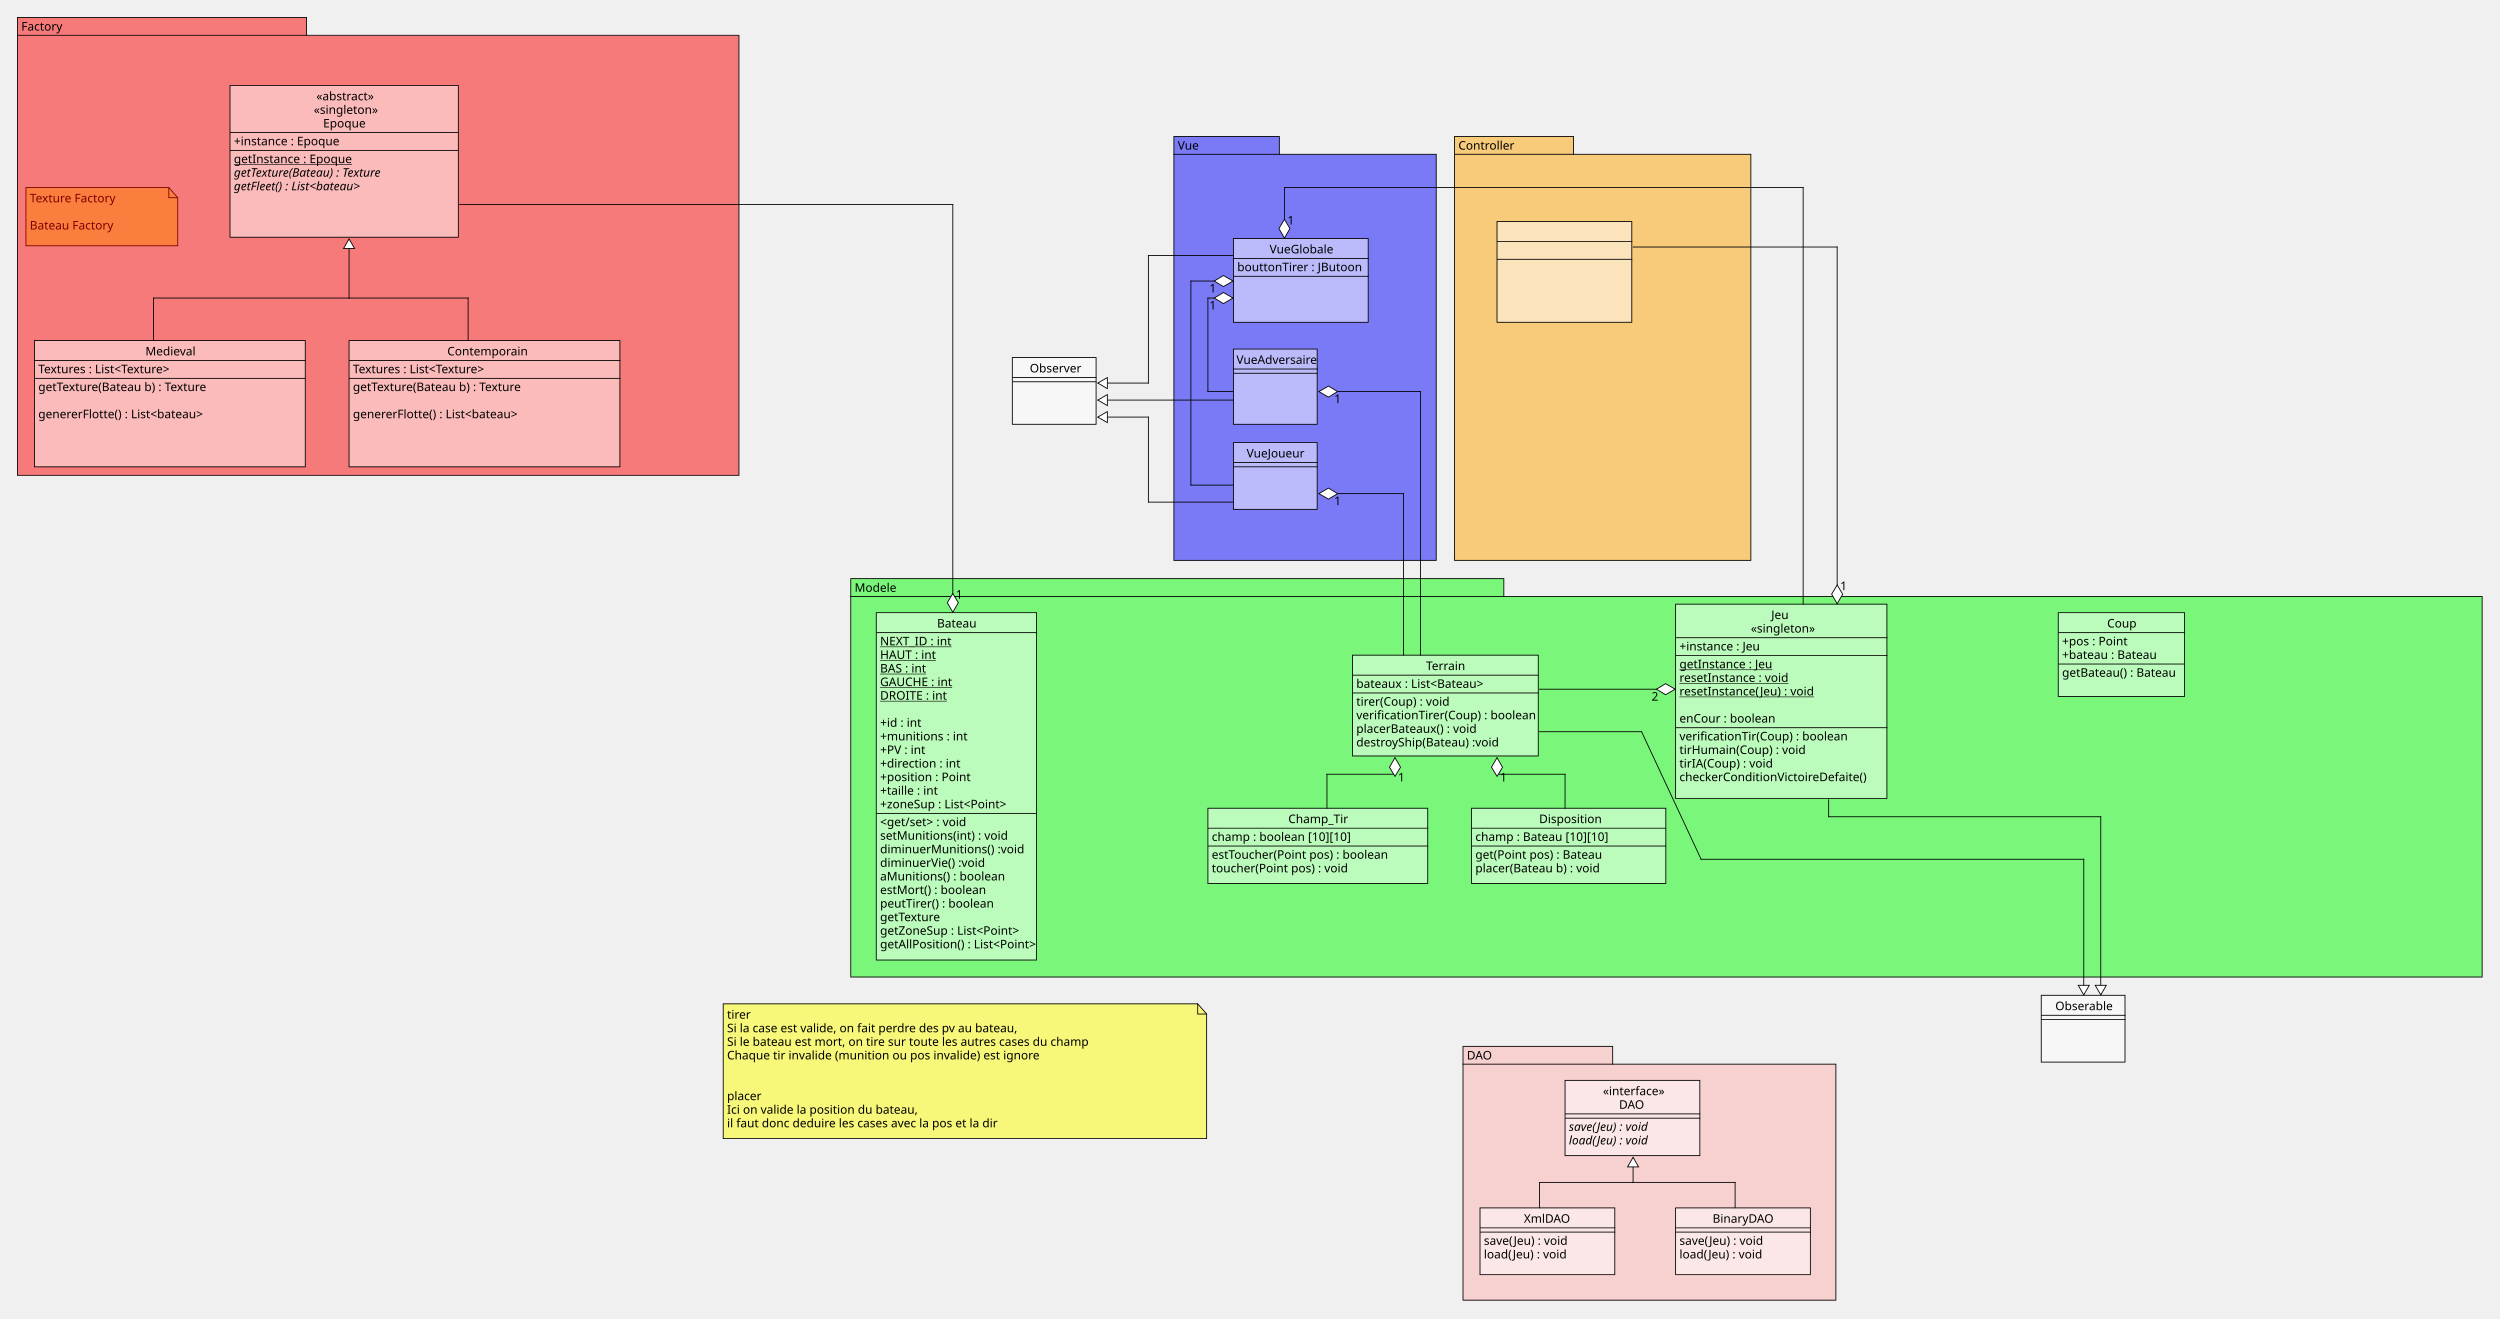
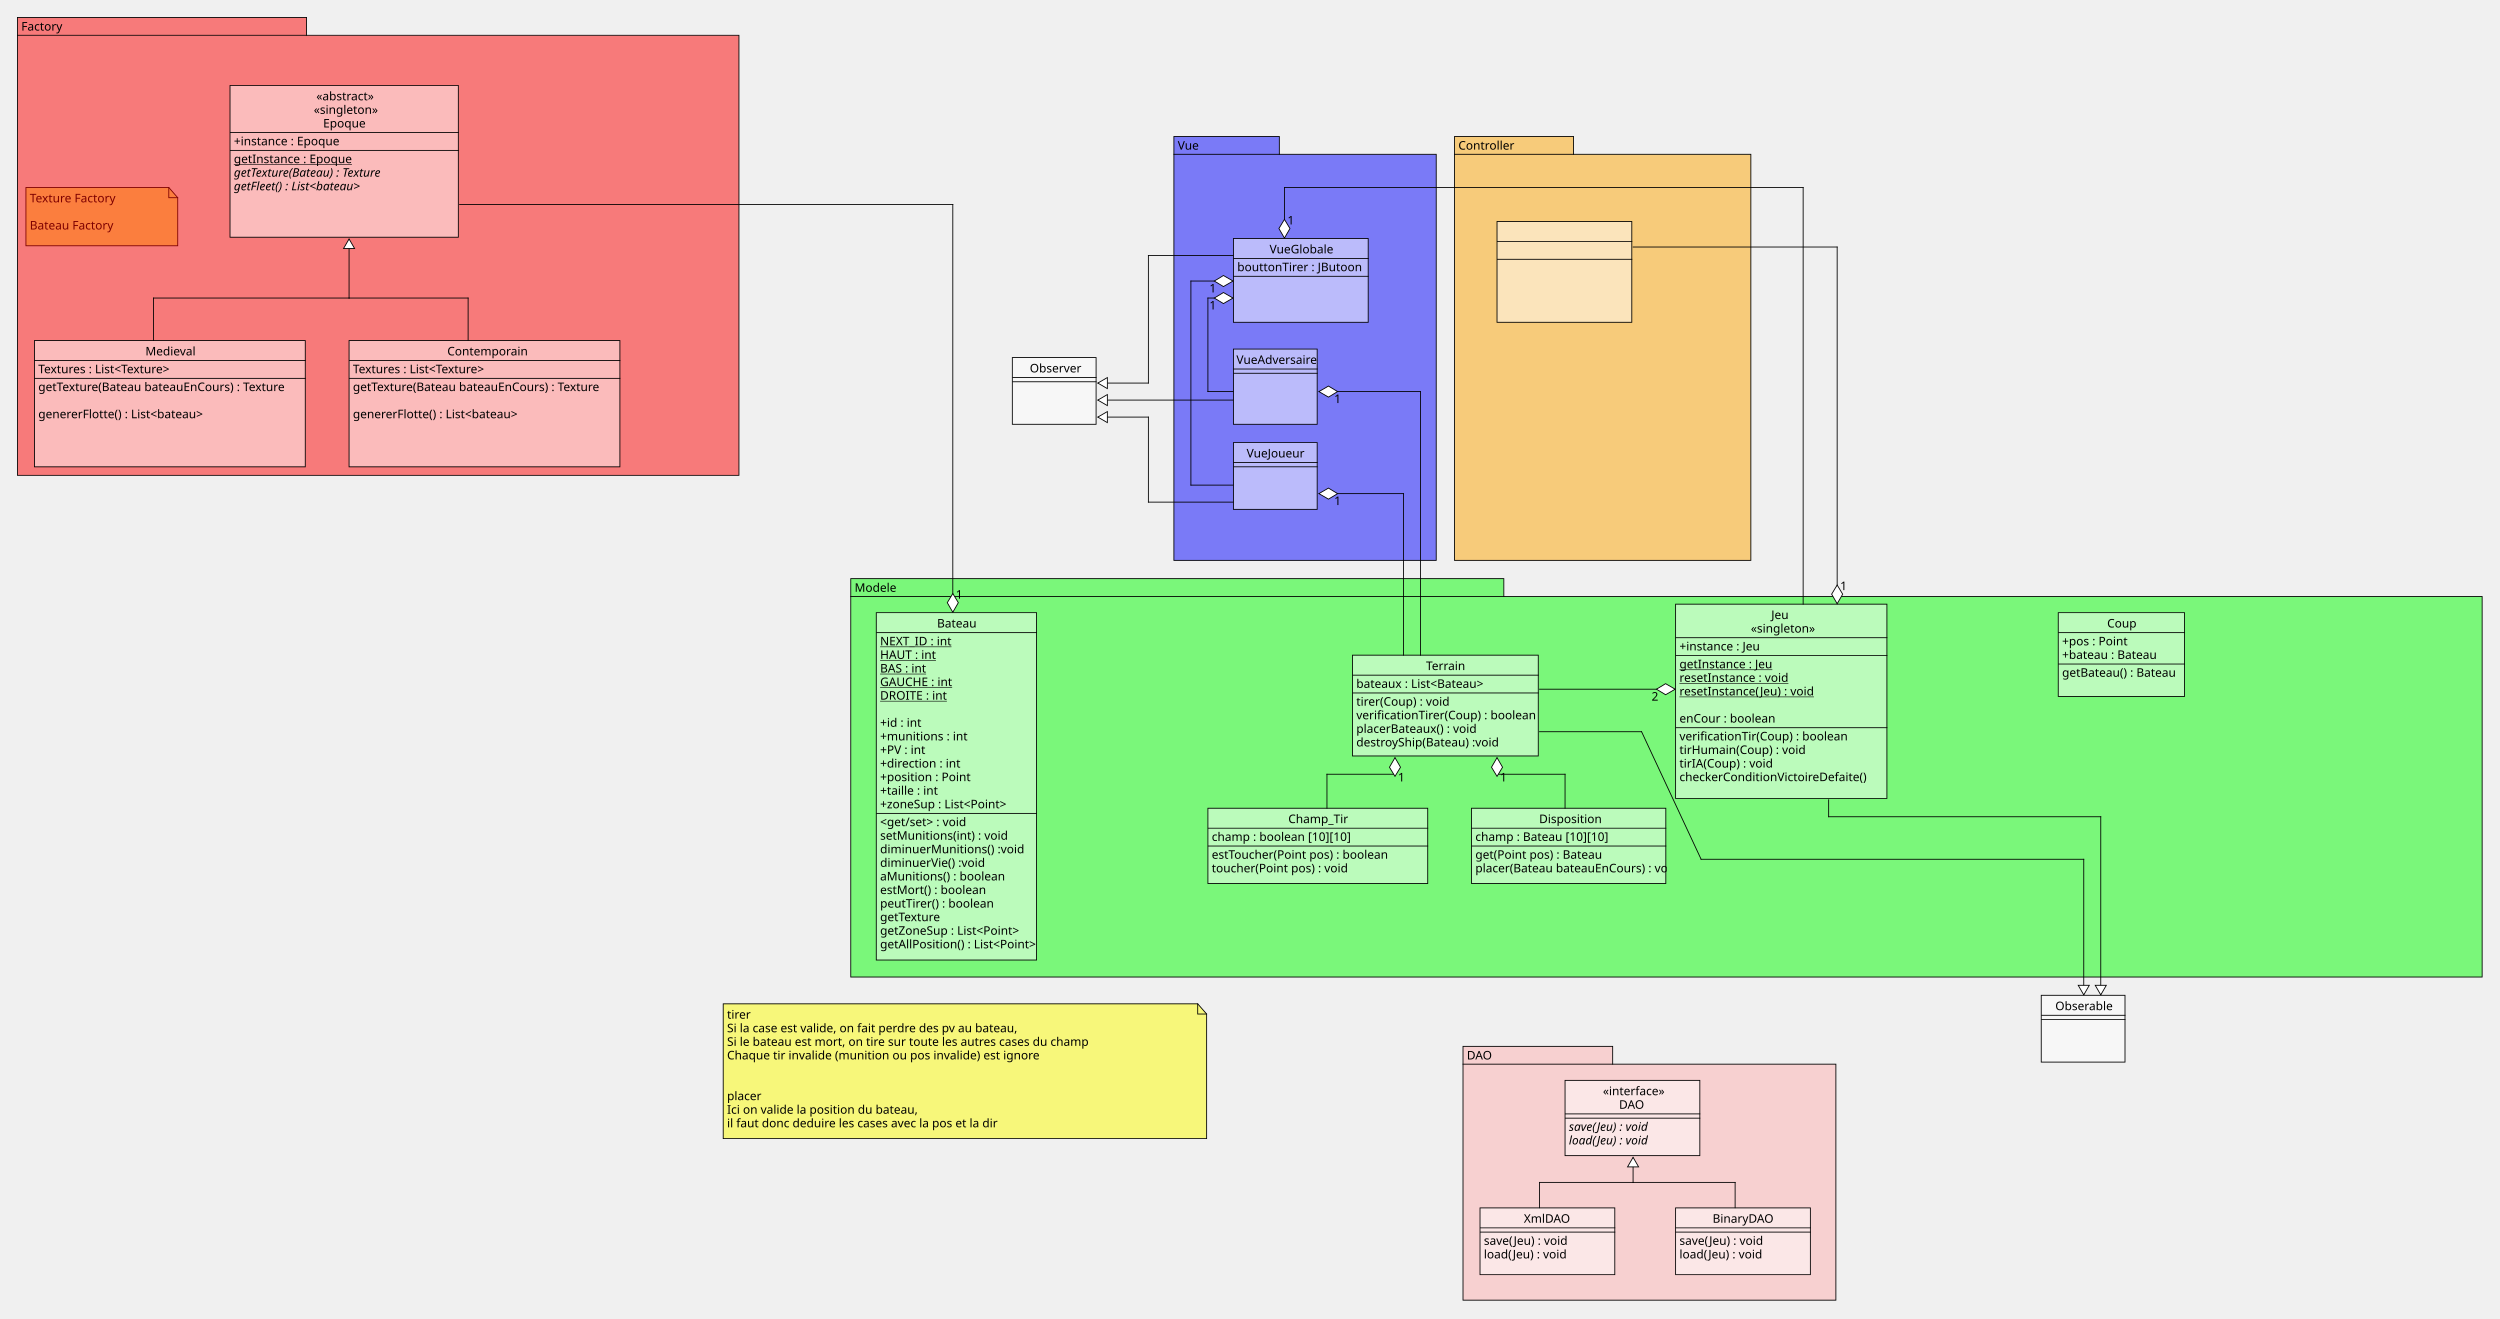
<svg xmlns="http://www.w3.org/2000/svg" fill-opacity="1" color-rendering="auto" color-interpolation="auto" text-rendering="auto" stroke="black" stroke-linecap="square" width="2940" stroke-miterlimit="10" shape-rendering="auto" stroke-opacity="1" fill="black" stroke-dasharray="none" font-weight="normal" stroke-width="1" viewBox="-20 10 2940 1550" height="1550" font-family="'Dialog'" font-style="normal" stroke-linejoin="miter" font-size="12px" stroke-dashoffset="0" image-rendering="auto">
  <defs id="genericDefs" />
  <g>
    <defs id="defs1">
      <clipPath clipPathUnits="userSpaceOnUse" id="clipPath1">
        <path d="M0 0 L2147483647 0 L2147483647 2147483647 L0 2147483647 L0 0 Z" />
      </clipPath>
      <clipPath clipPathUnits="userSpaceOnUse" id="clipPath2">
        <path d="M0 0 L0 500 L350 500 L350 0 Z" />
      </clipPath>
      <clipPath clipPathUnits="userSpaceOnUse" id="clipPath3">
        <path d="M0 0 L0 300 L440 300 L440 0 Z" />
      </clipPath>
      <clipPath clipPathUnits="userSpaceOnUse" id="clipPath4">
        <path d="M0 0 L0 500 L310 500 L310 0 Z" />
      </clipPath>
      <clipPath clipPathUnits="userSpaceOnUse" id="clipPath5">
        <path d="M0 0 L0 70 L180 70 L180 0 Z" />
      </clipPath>
      <clipPath clipPathUnits="userSpaceOnUse" id="clipPath6">
        <path d="M0 0 L0 540 L850 540 L850 0 Z" />
      </clipPath>
      <clipPath clipPathUnits="userSpaceOnUse" id="clipPath7">
        <path d="M0 0 L0 470 L1920 470 L1920 0 Z" />
      </clipPath>
      <clipPath clipPathUnits="userSpaceOnUse" id="clipPath8">
        <path d="M0 0 L0 160 L570 160 L570 0 Z" />
      </clipPath>
      <clipPath clipPathUnits="userSpaceOnUse" id="clipPath9">
        <path d="M0 0 L0 100 L150 100 L150 0 Z" />
      </clipPath>
      <clipPath clipPathUnits="userSpaceOnUse" id="clipPath10">
        <path d="M0 0 L0 230 L250 230 L250 0 Z" />
      </clipPath>
      <clipPath clipPathUnits="userSpaceOnUse" id="clipPath11">
        <path d="M0 0 L0 120 L220 120 L220 0 Z" />
      </clipPath>
      <clipPath clipPathUnits="userSpaceOnUse" id="clipPath12">
        <path d="M0 0 L0 90 L230 90 L230 0 Z" />
      </clipPath>
      <clipPath clipPathUnits="userSpaceOnUse" id="clipPath13">
        <path d="M0 0 L0 90 L260 90 L260 0 Z" />
      </clipPath>
      <clipPath clipPathUnits="userSpaceOnUse" id="clipPath14">
        <path d="M0 0 L0 150 L320 150 L320 0 Z" />
      </clipPath>
      <clipPath clipPathUnits="userSpaceOnUse" id="clipPath15">
        <path d="M0 0 L0 410 L190 410 L190 0 Z" />
      </clipPath>
      <clipPath clipPathUnits="userSpaceOnUse" id="clipPath16">
        <path d="M0 0 L0 180 L270 180 L270 0 Z" />
      </clipPath>
      <clipPath clipPathUnits="userSpaceOnUse" id="clipPath17">
        <path d="M0 0 L0 520 L640 520 L640 0 Z" />
      </clipPath>
      <clipPath clipPathUnits="userSpaceOnUse" id="clipPath18">
        <path d="M0 0 L0 120 L160 120 L160 0 Z" />
      </clipPath>
      <clipPath clipPathUnits="userSpaceOnUse" id="clipPath19">
        <path d="M0 0 L0 510 L620 510 L620 0 Z" />
      </clipPath>
      <clipPath clipPathUnits="userSpaceOnUse" id="clipPath20">
        <path d="M0 0 L0 260 L350 260 L350 0 Z" />
      </clipPath>
      <clipPath clipPathUnits="userSpaceOnUse" id="clipPath21">
        <path d="M0 0 L0 340 L670 340 L670 0 Z" />
      </clipPath>
      <clipPath clipPathUnits="userSpaceOnUse" id="clipPath22">
        <path d="M0 0 L0 130 L190 130 L190 0 Z" />
      </clipPath>
      <clipPath clipPathUnits="userSpaceOnUse" id="clipPath23">
        <path d="M0 0 L0 30 L190 30 L190 0 Z" />
      </clipPath>
      <clipPath clipPathUnits="userSpaceOnUse" id="clipPath24">
        <path d="M0 0 L0 180 L190 180 L190 0 Z" />
      </clipPath>
      <clipPath clipPathUnits="userSpaceOnUse" id="clipPath25">
        <path d="M0 0 L0 80 L100 80 L100 0 Z" />
      </clipPath>
      <clipPath clipPathUnits="userSpaceOnUse" id="clipPath26">
        <path d="M0 0 L0 140 L60 140 L60 0 Z" />
      </clipPath>
      <clipPath clipPathUnits="userSpaceOnUse" id="clipPath27">
        <path d="M0 0 L0 270 L80 270 L80 0 Z" />
      </clipPath>
      <clipPath clipPathUnits="userSpaceOnUse" id="clipPath28">
        <path d="M0 0 L0 100 L160 100 L160 0 Z" />
      </clipPath>
      <clipPath clipPathUnits="userSpaceOnUse" id="clipPath29">
        <path d="M0 0 L0 340 L150 340 L150 0 Z" />
      </clipPath>
      <clipPath clipPathUnits="userSpaceOnUse" id="clipPath30">
        <path d="M0 0 L0 220 L130 220 L130 0 Z" />
      </clipPath>
      <clipPath clipPathUnits="userSpaceOnUse" id="clipPath31">
        <path d="M0 0 L0 90 L100 90 L100 0 Z" />
      </clipPath>
      <clipPath clipPathUnits="userSpaceOnUse" id="clipPath32">
        <path d="M0 0 L0 90 L150 90 L150 0 Z" />
      </clipPath>
      <clipPath clipPathUnits="userSpaceOnUse" id="clipPath33">
        <path d="M0 0 L0 60 L140 60 L140 0 Z" />
      </clipPath>
      <clipPath clipPathUnits="userSpaceOnUse" id="clipPath34">
        <path d="M0 0 L0 80 L160 80 L160 0 Z" />
      </clipPath>
      <clipPath clipPathUnits="userSpaceOnUse" id="clipPath35">
        <path d="M0 0 L0 90 L160 90 L160 0 Z" />
      </clipPath>
      <clipPath clipPathUnits="userSpaceOnUse" id="clipPath36">
        <path d="M0 0 L0 450 L280 450 L280 0 Z" />
      </clipPath>
      <clipPath clipPathUnits="userSpaceOnUse" id="clipPath37">
        <path d="M0 0 L0 90 L170 90 L170 0 Z" />
      </clipPath>
      <clipPath clipPathUnits="userSpaceOnUse" id="clipPath38">
        <path d="M0 0 L0 40 L190 40 L190 0 Z" />
      </clipPath>
      <clipPath clipPathUnits="userSpaceOnUse" id="clipPath39">
        <path d="M0 0 L0 90 L120 90 L120 0 Z" />
      </clipPath>
      <clipPath clipPathUnits="userSpaceOnUse" id="clipPath40">
        <path d="M0 0 L0 90 L110 90 L110 0 Z" />
      </clipPath>
      <clipPath clipPathUnits="userSpaceOnUse" id="clipPath41">
        <path d="M0 0 L0 150 L260 150 L260 0 Z" />
      </clipPath>
    </defs>
    <g fill="rgb(255,165,0)" fill-opacity="0.49" transform="translate(1690,170)" stroke-opacity="0.49" stroke="rgb(255,165,0)">
      <path d="M0.5 0.5 L140.5 0.5 L140.5 21.469 L349 21.469 L349 499 L0.5 499 Z" stroke="none" clip-path="url(#clipPath2)" />
    </g>
    <g transform="translate(1690,170)">
      <path fill="none" d="M0.5 0.5 L140.5 0.5 L140.5 21.469 L349 21.469 L349 499 L0.5 499 Z" clip-path="url(#clipPath2)" />
      <path fill="none" d="M0.5 21.469 L140.5 21.469" clip-path="url(#clipPath2)" />
      <text x="5" font-size="14px" y="15.969" clip-path="url(#clipPath2)" font-family="sans-serif" stroke="none" xml:space="preserve">Controller</text>
    </g>
    <g fill="rgb(255,175,175)" fill-opacity="0.49" transform="translate(1700,1240)" stroke-opacity="0.49" stroke="rgb(255,175,175)">
      <path d="M0.5 0.5 L176.5 0.5 L176.5 21.469 L439 21.469 L439 299 L0.5 299 Z" stroke="none" clip-path="url(#clipPath3)" />
    </g>
    <g transform="translate(1700,1240)">
      <path fill="none" d="M0.5 0.5 L176.5 0.5 L176.5 21.469 L439 21.469 L439 299 L0.5 299 Z" clip-path="url(#clipPath3)" />
      <path fill="none" d="M0.5 21.469 L176.5 21.469" clip-path="url(#clipPath3)" />
      <text x="5" font-size="14px" y="15.969" clip-path="url(#clipPath3)" font-family="sans-serif" stroke="none" xml:space="preserve">DAO</text>
    </g>
    <g fill="rgb(0,0,255)" fill-opacity="0.49" transform="translate(1360,170)" stroke-opacity="0.49" stroke="rgb(0,0,255)">
      <path d="M0.5 0.5 L124.5 0.5 L124.5 21.469 L309 21.469 L309 499 L0.5 499 Z" stroke="none" clip-path="url(#clipPath4)" />
    </g>
    <g transform="translate(1360,170)">
      <path fill="none" d="M0.5 0.5 L124.5 0.5 L124.5 21.469 L309 21.469 L309 499 L0.5 499 Z" clip-path="url(#clipPath4)" />
      <path fill="none" d="M0.5 21.469 L124.5 21.469" clip-path="url(#clipPath4)" />
      <text x="5" font-size="14px" y="15.969" clip-path="url(#clipPath4)" font-family="sans-serif" stroke="none" xml:space="preserve">Vue</text>
    </g>
    <g fill="rgb(255,255,0)" fill-opacity="0.49" transform="translate(10,230)" stroke-opacity="0.49" stroke="rgb(255,255,0)">
      <path d="M0.5 0.5 L168.5 0.5 L179 12.5 L179 69 L0.5 69 Z" stroke="none" clip-path="url(#clipPath5)" />
    </g>
    <g transform="translate(10,230)">
      <path fill="none" d="M0.5 0.5 L168.5 0.5 L179 12.5 L179 69 L0.5 69 Z" clip-path="url(#clipPath5)" />
      <path fill="none" d="M168.5 0.5 L168.5 12.5 L179 12.5" clip-path="url(#clipPath5)" />
      <text x="5" font-size="14px" y="17.969" clip-path="url(#clipPath5)" font-family="sans-serif" stroke="none" xml:space="preserve">Texture Factory</text>
      <text x="5" font-size="14px" y="49.906" clip-path="url(#clipPath5)" font-family="sans-serif" stroke="none" xml:space="preserve">Bateau Factory</text>
    </g>
    <g fill="rgb(255,0,0)" fill-opacity="0.49" transform="translate(0,30)" stroke-opacity="0.49" stroke="rgb(255,0,0)">
      <path d="M0.5 0.5 L340.5 0.5 L340.5 21.469 L849 21.469 L849 539 L0.5 539 Z" stroke="none" clip-path="url(#clipPath6)" />
    </g>
    <g transform="translate(0,30)">
      <path fill="none" d="M0.5 0.5 L340.5 0.5 L340.5 21.469 L849 21.469 L849 539 L0.5 539 Z" clip-path="url(#clipPath6)" />
      <path fill="none" d="M0.5 21.469 L340.5 21.469" clip-path="url(#clipPath6)" />
      <text x="5" font-size="14px" y="15.969" clip-path="url(#clipPath6)" font-family="sans-serif" stroke="none" xml:space="preserve">Factory</text>
    </g>
    <g fill="rgb(0,255,0)" fill-opacity="0.49" transform="translate(980,690)" stroke-opacity="0.49" stroke="rgb(0,255,0)">
      <path d="M0.5 0.5 L768.5 0.5 L768.5 21.469 L1919 21.469 L1919 469 L0.5 469 Z" stroke="none" clip-path="url(#clipPath7)" />
    </g>
    <g transform="translate(980,690)">
      <path fill="none" d="M0.5 0.5 L768.5 0.5 L768.5 21.469 L1919 21.469 L1919 469 L0.5 469 Z" clip-path="url(#clipPath7)" />
      <path fill="none" d="M0.5 21.469 L768.5 21.469" clip-path="url(#clipPath7)" />
      <text x="5" font-size="14px" y="15.969" clip-path="url(#clipPath7)" font-family="sans-serif" stroke="none" xml:space="preserve">Modele</text>
    </g>
    <g fill="rgb(255,255,0)" fill-opacity="0.49" transform="translate(830,1190)" stroke-opacity="0.49" stroke="rgb(255,255,0)">
      <path d="M0.5 0.5 L558.5 0.5 L569 12.5 L569 159 L0.5 159 Z" stroke="none" clip-path="url(#clipPath8)" />
    </g>
    <g transform="translate(830,1190)">
      <path fill="none" d="M0.5 0.5 L558.5 0.5 L569 12.5 L569 159 L0.5 159 Z" clip-path="url(#clipPath8)" />
      <path fill="none" d="M558.5 0.5 L558.5 12.5 L569 12.5" clip-path="url(#clipPath8)" />
      <text x="5" font-size="14px" y="17.969" clip-path="url(#clipPath8)" font-family="sans-serif" stroke="none" xml:space="preserve">tirer</text>
      <text x="5" font-size="14px" y="33.938" clip-path="url(#clipPath8)" font-family="sans-serif" stroke="none" xml:space="preserve">Si la case est valide, on fait perdre des pv au bateau,</text>
      <text x="5" font-size="14px" y="49.906" clip-path="url(#clipPath8)" font-family="sans-serif" stroke="none" xml:space="preserve">Si le bateau est mort, on tire sur toute les autres cases du champ</text>
      <text x="5" font-size="14px" y="65.875" clip-path="url(#clipPath8)" font-family="sans-serif" stroke="none" xml:space="preserve">Chaque tir invalide (munition ou pos invalide) est ignore</text>
      <text x="5" font-size="14px" y="113.781" clip-path="url(#clipPath8)" font-family="sans-serif" stroke="none" xml:space="preserve">placer</text>
      <text x="5" font-size="14px" y="129.75" clip-path="url(#clipPath8)" font-family="sans-serif" stroke="none" xml:space="preserve">Ici on valide la position du bateau,</text>
      <text x="5" font-size="14px" y="145.719" clip-path="url(#clipPath8)" font-family="sans-serif" stroke="none" xml:space="preserve">il faut donc deduire les cases avec la pos et la dir</text>
    </g>
    <g fill="rgb(255,255,255)" fill-opacity="0.49" transform="translate(2400,730)" stroke-opacity="0.49" stroke="rgb(255,255,255)">
      <rect x="0.5" width="148.5" height="98.5" y="0.5" clip-path="url(#clipPath9)" stroke="none" />
    </g>
    <g transform="translate(2400,730)">
      <rect fill="none" x="0.5" width="148.5" height="98.5" y="0.5" clip-path="url(#clipPath9)" />
      <text x="58" font-size="14px" y="17.969" clip-path="url(#clipPath9)" font-family="sans-serif" stroke="none" xml:space="preserve">Coup</text>
      <path fill="none" d="M1 23.969 L149 23.969" clip-path="url(#clipPath9)" />
      <text x="5" font-size="14px" y="38.938" clip-path="url(#clipPath9)" font-family="sans-serif" stroke="none" xml:space="preserve">+pos : Point</text>
      <text x="5" font-size="14px" y="54.906" clip-path="url(#clipPath9)" font-family="sans-serif" stroke="none" xml:space="preserve">+bateau : Bateau</text>
      <path fill="none" d="M1 60.906 L149 60.906" clip-path="url(#clipPath9)" />
      <text x="5" font-size="14px" y="75.875" clip-path="url(#clipPath9)" font-family="sans-serif" stroke="none" xml:space="preserve">getBateau() : Bateau</text>
    </g>
    <g fill="rgb(255,255,255)" fill-opacity="0.49" transform="translate(1950,720)" stroke-opacity="0.49" stroke="rgb(255,255,255)">
      <rect x="0.5" width="248.5" height="228.5" y="0.5" clip-path="url(#clipPath10)" stroke="none" />
    </g>
    <g transform="translate(1950,720)">
      <rect fill="none" x="0.5" width="248.5" height="228.5" y="0.5" clip-path="url(#clipPath10)" />
      <text x="113" font-size="14px" y="17.969" clip-path="url(#clipPath10)" font-family="sans-serif" stroke="none" xml:space="preserve">Jeu</text>
      <text x="89" font-size="14px" y="33.938" clip-path="url(#clipPath10)" font-family="sans-serif" stroke="none" xml:space="preserve">«singleton»</text>
      <path fill="none" d="M1 39.938 L249 39.938" clip-path="url(#clipPath10)" />
      <text x="5" font-size="14px" y="54.906" clip-path="url(#clipPath10)" font-family="sans-serif" stroke="none" xml:space="preserve">+instance : Jeu</text>
      <path fill="none" d="M1 60.906 L249 60.906" clip-path="url(#clipPath10)" />
      <text x="5" font-size="14px" y="75.875" text-decoration="underline" clip-path="url(#clipPath10)" font-family="sans-serif" stroke="none" xml:space="preserve">getInstance : Jeu</text>
      <text x="5" font-size="14px" y="91.844" text-decoration="underline" clip-path="url(#clipPath10)" font-family="sans-serif" stroke="none" xml:space="preserve">resetInstance : void</text>
      <text x="5" font-size="14px" y="107.812" text-decoration="underline" clip-path="url(#clipPath10)" font-family="sans-serif" stroke="none" xml:space="preserve">resetInstance(Jeu) : void</text>
      <text x="5" font-size="14px" y="139.75" clip-path="url(#clipPath10)" font-family="sans-serif" stroke="none" xml:space="preserve">enCour : boolean</text>
      <path fill="none" d="M1 145.75 L249 145.75" clip-path="url(#clipPath10)" />
      <text x="5" font-size="14px" y="160.719" clip-path="url(#clipPath10)" font-family="sans-serif" stroke="none" xml:space="preserve">verificationTir(Coup) : boolean</text>
      <text x="5" font-size="14px" y="176.688" clip-path="url(#clipPath10)" font-family="sans-serif" stroke="none" xml:space="preserve">tirHumain(Coup) : void</text>
      <text x="5" font-size="14px" y="192.656" clip-path="url(#clipPath10)" font-family="sans-serif" stroke="none" xml:space="preserve">tirIA(Coup) : void</text>
      <text x="5" font-size="14px" y="208.625" clip-path="url(#clipPath10)" font-family="sans-serif" stroke="none" xml:space="preserve">checkerConditionVictoireDefaite()</text>
    </g>
    <g fill="rgb(255,255,255)" fill-opacity="0.49" transform="translate(1570,780)" stroke-opacity="0.49" stroke="rgb(255,255,255)">
      <rect x="0.5" width="218.5" height="118.5" y="0.5" clip-path="url(#clipPath11)" stroke="none" />
    </g>
    <g transform="translate(1570,780)">
      <rect fill="none" x="0.5" width="218.5" height="118.5" y="0.5" clip-path="url(#clipPath11)" />
      <text x="87" font-size="14px" y="17.969" clip-path="url(#clipPath11)" font-family="sans-serif" stroke="none" xml:space="preserve">Terrain</text>
      <path fill="none" d="M1 23.969 L219 23.969" clip-path="url(#clipPath11)" />
      <text x="5" font-size="14px" y="38.938" clip-path="url(#clipPath11)" font-family="sans-serif" stroke="none" xml:space="preserve">bateaux : List&lt;Bateau&gt;</text>
      <path fill="none" d="M1 44.938 L219 44.938" clip-path="url(#clipPath11)" />
      <text x="5" font-size="14px" y="59.906" clip-path="url(#clipPath11)" font-family="sans-serif" stroke="none" xml:space="preserve">tirer(Coup) : void</text>
      <text x="5" font-size="14px" y="75.875" clip-path="url(#clipPath11)" font-family="sans-serif" stroke="none" xml:space="preserve">verificationTirer(Coup) : boolean</text>
      <text x="5" font-size="14px" y="91.844" clip-path="url(#clipPath11)" font-family="sans-serif" stroke="none" xml:space="preserve">placerBateaux() : void</text>
      <text x="5" font-size="14px" y="107.812" clip-path="url(#clipPath11)" font-family="sans-serif" stroke="none" xml:space="preserve">destroyShip(Bateau) :void</text>
    </g>
    <g fill="rgb(255,255,255)" fill-opacity="0.49" transform="translate(1710,960)" stroke-opacity="0.49" stroke="rgb(255,255,255)">
      <rect x="0.5" width="228.5" height="88.5" y="0.5" clip-path="url(#clipPath12)" stroke="none" />
    </g>
    <g transform="translate(1710,960)">
      <rect fill="none" x="0.5" width="228.5" height="88.5" y="0.5" clip-path="url(#clipPath12)" />
      <text x="80" font-size="14px" y="17.969" clip-path="url(#clipPath12)" font-family="sans-serif" stroke="none" xml:space="preserve">Disposition</text>
      <path fill="none" d="M1 23.969 L229 23.969" clip-path="url(#clipPath12)" />
      <text x="5" font-size="14px" y="38.938" clip-path="url(#clipPath12)" font-family="sans-serif" stroke="none" xml:space="preserve">champ : Bateau [10][10]</text>
      <path fill="none" d="M1 44.938 L229 44.938" clip-path="url(#clipPath12)" />
      <text x="5" font-size="14px" y="59.906" clip-path="url(#clipPath12)" font-family="sans-serif" stroke="none" xml:space="preserve">get(Point pos) : Bateau</text>
-       <text x="5" font-size="14px" y="75.875" clip-path="url(#clipPath12)" font-family="sans-serif" stroke="none" xml:space="preserve">placer(Bateau b) : void</text>
+       <text x="5" font-size="14px" y="75.875" clip-path="url(#clipPath12)" font-family="sans-serif" stroke="none" xml:space="preserve">placer(Bateau bateauEnCours) : void</text>
    </g>
    <g fill="rgb(255,255,255)" fill-opacity="0.49" transform="translate(1400,960)" stroke-opacity="0.49" stroke="rgb(255,255,255)">
      <rect x="0.5" width="258.5" height="88.5" y="0.5" clip-path="url(#clipPath13)" stroke="none" />
    </g>
    <g transform="translate(1400,960)">
      <rect fill="none" x="0.5" width="258.5" height="88.5" y="0.5" clip-path="url(#clipPath13)" />
      <text x="95" font-size="14px" y="17.969" clip-path="url(#clipPath13)" font-family="sans-serif" stroke="none" xml:space="preserve">Champ_Tir</text>
      <path fill="none" d="M1 23.969 L259 23.969" clip-path="url(#clipPath13)" />
      <text x="5" font-size="14px" y="38.938" clip-path="url(#clipPath13)" font-family="sans-serif" stroke="none" xml:space="preserve">champ : boolean [10][10]</text>
      <path fill="none" d="M1 44.938 L259 44.938" clip-path="url(#clipPath13)" />
      <text x="5" font-size="14px" y="59.906" clip-path="url(#clipPath13)" font-family="sans-serif" stroke="none" xml:space="preserve">estToucher(Point pos) : boolean</text>
      <text x="5" font-size="14px" y="75.875" clip-path="url(#clipPath13)" font-family="sans-serif" stroke="none" xml:space="preserve">toucher(Point pos) : void</text>
    </g>
    <g fill="rgb(255,255,255)" fill-opacity="0.49" transform="translate(20,410)" stroke-opacity="0.49" stroke="rgb(255,255,255)">
      <rect x="0.5" width="318.5" height="148.5" y="0.5" clip-path="url(#clipPath14)" stroke="none" />
    </g>
    <g transform="translate(20,410)">
      <rect fill="none" x="0.5" width="318.5" height="148.5" y="0.5" clip-path="url(#clipPath14)" />
      <text x="131" font-size="14px" y="17.969" clip-path="url(#clipPath14)" font-family="sans-serif" stroke="none" xml:space="preserve">Medieval</text>
      <path fill="none" d="M1 23.969 L319 23.969" clip-path="url(#clipPath14)" />
      <text x="5" font-size="14px" y="38.938" clip-path="url(#clipPath14)" font-family="sans-serif" stroke="none" xml:space="preserve">Textures : List&lt;Texture&gt;</text>
      <path fill="none" d="M1 44.938 L319 44.938" clip-path="url(#clipPath14)" />
-       <text x="5" font-size="14px" y="59.906" clip-path="url(#clipPath14)" font-family="sans-serif" stroke="none" xml:space="preserve">getTexture(Bateau b) : Texture </text>
+       <text x="5" font-size="14px" y="59.906" clip-path="url(#clipPath14)" font-family="sans-serif" stroke="none" xml:space="preserve">getTexture(Bateau bateauEnCours) : Texture </text>
      <text x="5" font-size="14px" y="91.844" clip-path="url(#clipPath14)" font-family="sans-serif" stroke="none" xml:space="preserve">genererFlotte() : List&lt;bateau&gt;</text>
    </g>
    <g fill="rgb(255,255,255)" fill-opacity="0.49" transform="translate(1010,730)" stroke-opacity="0.49" stroke="rgb(255,255,255)">
      <rect x="0.5" width="188.5" height="408.5" y="0.5" clip-path="url(#clipPath15)" stroke="none" />
    </g>
    <g transform="translate(1010,730)">
      <rect fill="none" x="0.5" width="188.5" height="408.5" y="0.5" clip-path="url(#clipPath15)" />
      <text x="72" font-size="14px" y="17.969" clip-path="url(#clipPath15)" font-family="sans-serif" stroke="none" xml:space="preserve">Bateau</text>
      <path fill="none" d="M1 23.969 L189 23.969" clip-path="url(#clipPath15)" />
      <text x="5" font-size="14px" y="38.938" text-decoration="underline" clip-path="url(#clipPath15)" font-family="sans-serif" stroke="none" xml:space="preserve">NEXT_ID : int</text>
      <text x="5" font-size="14px" y="54.906" text-decoration="underline" clip-path="url(#clipPath15)" font-family="sans-serif" stroke="none" xml:space="preserve">HAUT : int</text>
      <text x="5" font-size="14px" y="70.875" text-decoration="underline" clip-path="url(#clipPath15)" font-family="sans-serif" stroke="none" xml:space="preserve">BAS : int</text>
      <text x="5" font-size="14px" y="86.844" text-decoration="underline" clip-path="url(#clipPath15)" font-family="sans-serif" stroke="none" xml:space="preserve">GAUCHE : int</text>
      <text x="5" font-size="14px" y="102.812" text-decoration="underline" clip-path="url(#clipPath15)" font-family="sans-serif" stroke="none" xml:space="preserve">DROITE : int</text>
      <text x="5" font-size="14px" y="134.75" clip-path="url(#clipPath15)" font-family="sans-serif" stroke="none" xml:space="preserve">+id : int</text>
      <text x="5" font-size="14px" y="150.719" clip-path="url(#clipPath15)" font-family="sans-serif" stroke="none" xml:space="preserve">+munitions : int</text>
      <text x="5" font-size="14px" y="166.688" clip-path="url(#clipPath15)" font-family="sans-serif" stroke="none" xml:space="preserve">+PV : int</text>
      <text x="5" font-size="14px" y="182.656" clip-path="url(#clipPath15)" font-family="sans-serif" stroke="none" xml:space="preserve">+direction : int</text>
      <text x="5" font-size="14px" y="198.625" clip-path="url(#clipPath15)" font-family="sans-serif" stroke="none" xml:space="preserve">+position : Point</text>
      <text x="5" font-size="14px" y="214.594" clip-path="url(#clipPath15)" font-family="sans-serif" stroke="none" xml:space="preserve">+taille : int</text>
      <text x="5" font-size="14px" y="230.562" clip-path="url(#clipPath15)" font-family="sans-serif" stroke="none" xml:space="preserve">+zoneSup : List&lt;Point&gt;</text>
      <path fill="none" d="M1 236.562 L189 236.562" clip-path="url(#clipPath15)" />
      <text x="5" font-size="14px" y="251.531" clip-path="url(#clipPath15)" font-family="sans-serif" stroke="none" xml:space="preserve">&lt;get/set&gt; : void</text>
      <text x="5" font-size="14px" y="267.5" clip-path="url(#clipPath15)" font-family="sans-serif" stroke="none" xml:space="preserve">setMunitions(int) : void</text>
      <text x="5" font-size="14px" y="283.469" clip-path="url(#clipPath15)" font-family="sans-serif" stroke="none" xml:space="preserve">diminuerMunitions() :void</text>
      <text x="5" font-size="14px" y="299.438" clip-path="url(#clipPath15)" font-family="sans-serif" stroke="none" xml:space="preserve">diminuerVie() :void</text>
      <text x="5" font-size="14px" y="315.406" clip-path="url(#clipPath15)" font-family="sans-serif" stroke="none" xml:space="preserve">aMunitions() : boolean</text>
      <text x="5" font-size="14px" y="331.375" clip-path="url(#clipPath15)" font-family="sans-serif" stroke="none" xml:space="preserve">estMort() : boolean</text>
      <text x="5" font-size="14px" y="347.344" clip-path="url(#clipPath15)" font-family="sans-serif" stroke="none" xml:space="preserve">peutTirer() : boolean</text>
      <text x="5" font-size="14px" y="363.312" clip-path="url(#clipPath15)" font-family="sans-serif" stroke="none" xml:space="preserve">getTexture</text>
      <text x="5" font-size="14px" y="379.281" clip-path="url(#clipPath15)" font-family="sans-serif" stroke="none" xml:space="preserve">getZoneSup : List&lt;Point&gt;</text>
      <text x="5" font-size="14px" y="395.25" clip-path="url(#clipPath15)" font-family="sans-serif" stroke="none" xml:space="preserve">getAllPosition() : List&lt;Point&gt;</text>
    </g>
    <g fill="rgb(255,255,255)" fill-opacity="0.49" transform="translate(250,110)" stroke-opacity="0.49" stroke="rgb(255,255,255)">
      <rect x="0.5" width="268.5" height="178.5" y="0.5" clip-path="url(#clipPath16)" stroke="none" />
    </g>
    <g transform="translate(250,110)">
      <rect fill="none" x="0.5" width="268.5" height="178.5" y="0.5" clip-path="url(#clipPath16)" />
      <text x="102" font-size="14px" y="17.969" clip-path="url(#clipPath16)" font-family="sans-serif" stroke="none" xml:space="preserve">«abstract»</text>
      <text x="99" font-size="14px" y="33.938" clip-path="url(#clipPath16)" font-family="sans-serif" stroke="none" xml:space="preserve">«singleton»</text>
      <text x="110" font-size="14px" y="49.906" clip-path="url(#clipPath16)" font-family="sans-serif" stroke="none" xml:space="preserve">Epoque</text>
      <path fill="none" d="M1 55.906 L269 55.906" clip-path="url(#clipPath16)" />
      <text x="5" font-size="14px" y="70.875" clip-path="url(#clipPath16)" font-family="sans-serif" stroke="none" xml:space="preserve">+instance : Epoque</text>
      <path fill="none" d="M1 76.875 L269 76.875" clip-path="url(#clipPath16)" />
      <text x="5" font-size="14px" y="91.844" text-decoration="underline" clip-path="url(#clipPath16)" font-family="sans-serif" stroke="none" xml:space="preserve">getInstance : Epoque</text>
      <text x="5" font-size="14px" y="107.812" clip-path="url(#clipPath16)" font-family="sans-serif" font-style="italic" stroke="none" xml:space="preserve">getTexture(Bateau) : Texture</text>
      <text x="5" font-size="14px" y="123.781" clip-path="url(#clipPath16)" font-family="sans-serif" font-style="italic" stroke="none" xml:space="preserve">getFleet() : List&lt;bateau&gt;</text>
    </g>
    <g transform="translate(1480,220)">
      <path fill="none" d="M10.5 69.5 L10.5 10.5" clip-path="url(#clipPath17)" />
      <path fill="none" d="M10.5 10.5 L620.5 10.5" clip-path="url(#clipPath17)" />
      <path fill="none" d="M620.5 10.5 L620.5 500.5" clip-path="url(#clipPath17)" />
      <path fill="white" d="M17 58.742 L10.5 70 L4 58.742 L10.5 47.983 Z" clip-path="url(#clipPath17)" stroke="none" />
      <path fill="none" d="M17 58.742 L10.5 70 L4 58.742 L10.5 47.983 Z" clip-path="url(#clipPath17)" />
      <text x="14" font-size="14px" y="54" clip-path="url(#clipPath17)" font-family="sans-serif" stroke="none" xml:space="preserve">1</text>
    </g>
    <g fill="rgb(255,255,255)" fill-opacity="0.49" transform="translate(1740,270)" stroke-opacity="0.49" stroke="rgb(255,255,255)">
      <rect x="0.5" width="158.5" height="118.5" y="0.5" clip-path="url(#clipPath18)" stroke="none" />
    </g>
    <g transform="translate(1740,270)">
      <rect fill="none" x="0.5" width="158.5" height="118.5" y="0.5" clip-path="url(#clipPath18)" />
      <path fill="none" d="M1 23.969 L159 23.969" clip-path="url(#clipPath18)" />
      <path fill="none" d="M1 44.938 L159 44.938" clip-path="url(#clipPath18)" />
    </g>
    <g transform="translate(510,240)">
      <path fill="none" d="M10.5 10.5 L590.5 10.5" clip-path="url(#clipPath19)" />
      <path fill="none" d="M590.5 10.5 L590.5 489.5" clip-path="url(#clipPath19)" />
      <path fill="white" d="M584 478.742 L590.5 490 L597 478.742 L590.5 467.983 Z" clip-path="url(#clipPath19)" stroke="none" />
      <path fill="none" d="M584 478.742 L590.5 490 L597 478.742 L590.5 467.983 Z" clip-path="url(#clipPath19)" />
      <text x="594" font-size="14px" y="474" clip-path="url(#clipPath19)" font-family="sans-serif" stroke="none" xml:space="preserve">1</text>
    </g>
    <g transform="translate(2120,940)">
      <path fill="none" d="M330.5 239.5 L330.5 30.5" clip-path="url(#clipPath20)" />
      <path fill="none" d="M330.5 30.5 L10.5 30.5" clip-path="url(#clipPath20)" />
      <path fill="none" d="M10.5 30.5 L10.5 10.5" clip-path="url(#clipPath20)" />
      <path fill="white" d="M337 228.742 L330.5 240 L324 228.742 Z" clip-path="url(#clipPath20)" stroke="none" />
      <path fill="none" d="M337 228.742 L330.5 240 L324 228.742 Z" clip-path="url(#clipPath20)" />
    </g>
    <g transform="translate(1780,860)">
      <path fill="none" d="M650.5 319.5 L650.5 160.5" clip-path="url(#clipPath21)" />
      <path fill="none" d="M650.5 160.5 L200.5 160.5" clip-path="url(#clipPath21)" />
      <path fill="none" d="M200.5 160.5 L130.5 10.5" clip-path="url(#clipPath21)" />
      <path fill="none" d="M130.5 10.5 L10.5 10.5" clip-path="url(#clipPath21)" />
      <path fill="white" d="M657 308.742 L650.5 320 L644 308.742 Z" clip-path="url(#clipPath21)" stroke="none" />
      <path fill="none" d="M657 308.742 L650.5 320 L644 308.742 Z" clip-path="url(#clipPath21)" />
    </g>
    <g transform="translate(1260,490)">
      <path fill="none" d="M11.5 10.5 L70.5 10.5" clip-path="url(#clipPath22)" />
      <path fill="none" d="M70.5 10.5 L70.5 110.5" clip-path="url(#clipPath22)" />
      <path fill="none" d="M70.5 110.5 L170.5 110.5" clip-path="url(#clipPath22)" />
      <path fill="white" d="M22.258 17 L11 10.5 L22.258 4 Z" clip-path="url(#clipPath22)" stroke="none" />
      <path fill="none" d="M22.258 17 L11 10.5 L22.258 4 Z" clip-path="url(#clipPath22)" />
    </g>
    <g transform="translate(1260,470)">
      <path fill="none" d="M11.5 10.5 L170.5 10.5" clip-path="url(#clipPath23)" />
      <path fill="white" d="M22.258 17 L11 10.5 L22.258 4 Z" clip-path="url(#clipPath23)" stroke="none" />
      <path fill="none" d="M22.258 17 L11 10.5 L22.258 4 Z" clip-path="url(#clipPath23)" />
    </g>
    <g transform="translate(1260,300)">
      <path fill="none" d="M11.5 160.5 L70.5 160.5" clip-path="url(#clipPath24)" />
      <path fill="none" d="M70.5 160.5 L70.5 10.5" clip-path="url(#clipPath24)" />
      <path fill="none" d="M70.5 10.5 L170.5 10.5" clip-path="url(#clipPath24)" />
      <path fill="white" d="M22.258 167 L11 160.5 L22.258 154 Z" clip-path="url(#clipPath24)" stroke="none" />
      <path fill="none" d="M22.258 167 L11 160.5 L22.258 154 Z" clip-path="url(#clipPath24)" />
    </g>
    <g fill="rgb(255,255,255)" fill-opacity="0.49" transform="translate(2380,1180)" stroke-opacity="0.49" stroke="rgb(255,255,255)">
      <rect x="0.5" width="98.5" height="78.5" y="0.5" clip-path="url(#clipPath25)" stroke="none" />
    </g>
    <g transform="translate(2380,1180)">
      <rect fill="none" x="0.5" width="98.5" height="78.5" y="0.5" clip-path="url(#clipPath25)" />
      <text x="17" font-size="14px" y="17.969" clip-path="url(#clipPath25)" font-family="sans-serif" stroke="none" xml:space="preserve">Obserable</text>
      <path fill="none" d="M1 23.969 L99 23.969" clip-path="url(#clipPath25)" />
      <path fill="none" d="M1 28.969 L99 28.969" clip-path="url(#clipPath25)" />
    </g>
    <g fill="rgb(255,255,255)" fill-opacity="0.49" transform="translate(1170,430)" stroke-opacity="0.49" stroke="rgb(255,255,255)">
      <rect x="0.5" width="98.5" height="78.5" y="0.5" clip-path="url(#clipPath25)" stroke="none" />
    </g>
    <g transform="translate(1170,430)">
      <rect fill="none" x="0.5" width="98.5" height="78.5" y="0.5" clip-path="url(#clipPath25)" />
      <text x="21" font-size="14px" y="17.969" clip-path="url(#clipPath25)" font-family="sans-serif" stroke="none" xml:space="preserve">Observer</text>
      <path fill="none" d="M1 23.969 L99 23.969" clip-path="url(#clipPath25)" />
      <path fill="none" d="M1 28.969 L99 28.969" clip-path="url(#clipPath25)" />
    </g>
    <g transform="translate(1390,350)">
      <path fill="none" d="M39.5 10.5 L10.5 10.5" clip-path="url(#clipPath26)" />
      <path fill="none" d="M10.5 10.5 L10.5 120.5" clip-path="url(#clipPath26)" />
      <path fill="none" d="M10.5 120.5 L40.5 120.5" clip-path="url(#clipPath26)" />
      <path fill="white" d="M28.742 4 L40 10.5 L28.742 17 L17.983 10.5 Z" clip-path="url(#clipPath26)" stroke="none" />
      <path fill="none" d="M28.742 4 L40 10.5 L28.742 17 L17.983 10.5 Z" clip-path="url(#clipPath26)" />
      <text x="12.214" font-size="14px" y="23.969" clip-path="url(#clipPath26)" font-family="sans-serif" stroke="none" xml:space="preserve">1</text>
    </g>
    <g transform="translate(1370,330)">
      <path fill="none" d="M59.5 10.5 L10.5 10.5" clip-path="url(#clipPath27)" />
      <path fill="none" d="M10.5 10.5 L10.5 250.5" clip-path="url(#clipPath27)" />
      <path fill="none" d="M10.5 250.5 L60.5 250.5" clip-path="url(#clipPath27)" />
      <path fill="white" d="M48.742 4 L60 10.5 L48.742 17 L37.983 10.5 Z" clip-path="url(#clipPath27)" stroke="none" />
      <path fill="none" d="M48.742 4 L60 10.5 L48.742 17 L37.983 10.5 Z" clip-path="url(#clipPath27)" />
      <text x="32.214" font-size="14px" y="23.969" clip-path="url(#clipPath27)" font-family="sans-serif" stroke="none" xml:space="preserve">1</text>
    </g>
    <g fill="rgb(255,255,255)" fill-opacity="0.49" transform="translate(1430,290)" stroke-opacity="0.49" stroke="rgb(255,255,255)">
      <rect x="0.5" width="158.5" height="98.5" y="0.5" clip-path="url(#clipPath28)" stroke="none" />
    </g>
    <g transform="translate(1430,290)">
      <rect fill="none" x="0.5" width="158.5" height="98.5" y="0.5" clip-path="url(#clipPath28)" />
      <text x="43" font-size="14px" y="17.969" clip-path="url(#clipPath28)" font-family="sans-serif" stroke="none" xml:space="preserve">VueGlobale</text>
      <path fill="none" d="M1 23.969 L159 23.969" clip-path="url(#clipPath28)" />
      <text x="5" font-size="14px" y="38.938" clip-path="url(#clipPath28)" font-family="sans-serif" stroke="none" xml:space="preserve">bouttonTirer : JButoon </text>
      <path fill="none" d="M1 44.938 L159 44.938" clip-path="url(#clipPath28)" />
    </g>
    <g transform="translate(1520,460)">
      <path fill="none" d="M11.5 10.5 L130.5 10.5" clip-path="url(#clipPath29)" />
      <path fill="none" d="M130.5 10.5 L130.5 320.5" clip-path="url(#clipPath29)" />
      <path fill="white" d="M22.258 17 L11 10.5 L22.258 4 L33.017 10.5 Z" clip-path="url(#clipPath29)" stroke="none" />
      <path fill="none" d="M22.258 17 L11 10.5 L22.258 4 L33.017 10.5 Z" clip-path="url(#clipPath29)" />
      <text x="29" font-size="14px" y="23.969" clip-path="url(#clipPath29)" font-family="sans-serif" stroke="none" xml:space="preserve">1</text>
    </g>
    <g transform="translate(1520,580)">
      <path fill="none" d="M11.5 10.5 L110.5 10.5" clip-path="url(#clipPath30)" />
      <path fill="none" d="M110.5 10.5 L110.5 200.5" clip-path="url(#clipPath30)" />
      <path fill="white" d="M22.258 17 L11 10.5 L22.258 4 L33.017 10.5 Z" clip-path="url(#clipPath30)" stroke="none" />
      <path fill="none" d="M22.258 17 L11 10.5 L22.258 4 L33.017 10.5 Z" clip-path="url(#clipPath30)" />
      <text x="29" font-size="14px" y="23.969" clip-path="url(#clipPath30)" font-family="sans-serif" stroke="none" xml:space="preserve">1</text>
    </g>
    <g fill="rgb(255,255,255)" fill-opacity="0.49" transform="translate(1430,420)" stroke-opacity="0.49" stroke="rgb(255,255,255)">
      <rect x="0.5" width="98.5" height="88.5" y="0.5" clip-path="url(#clipPath31)" stroke="none" />
    </g>
    <g transform="translate(1430,420)">
      <rect fill="none" x="0.5" width="98.5" height="88.5" y="0.5" clip-path="url(#clipPath31)" />
      <text x="4" font-size="14px" y="17.969" clip-path="url(#clipPath31)" font-family="sans-serif" stroke="none" xml:space="preserve">VueAdversaire</text>
      <path fill="none" d="M1 23.969 L99 23.969" clip-path="url(#clipPath31)" />
      <path fill="none" d="M1 28.969 L99 28.969" clip-path="url(#clipPath31)" />
    </g>
    <g transform="translate(1890,1360)">
      <path fill="none" d="M10.5 11.5 L10.5 40.5" clip-path="url(#clipPath32)" />
      <path fill="none" d="M10.5 40.5 L130.5 40.5" clip-path="url(#clipPath32)" />
      <path fill="none" d="M130.5 40.5 L130.5 70.5" clip-path="url(#clipPath32)" />
      <path fill="white" d="M4 22.258 L10.5 11 L17 22.258 Z" clip-path="url(#clipPath32)" stroke="none" />
      <path fill="none" d="M4 22.258 L10.5 11 L17 22.258 Z" clip-path="url(#clipPath32)" />
    </g>
    <g transform="translate(1780,1390)">
      <path fill="none" d="M10.5 40.5 L10.5 10.5" clip-path="url(#clipPath33)" />
      <path fill="none" d="M10.5 10.5 L120.5 10.5" clip-path="url(#clipPath33)" />
    </g>
    <g fill="rgb(255,255,255)" fill-opacity="0.49" transform="translate(1950,1430)" stroke-opacity="0.49" stroke="rgb(255,255,255)">
      <rect x="0.5" width="158.5" height="78.5" y="0.5" clip-path="url(#clipPath34)" stroke="none" />
    </g>
    <g transform="translate(1950,1430)">
      <rect fill="none" x="0.5" width="158.5" height="78.5" y="0.5" clip-path="url(#clipPath34)" />
      <text x="44" font-size="14px" y="17.969" clip-path="url(#clipPath34)" font-family="sans-serif" stroke="none" xml:space="preserve">BinaryDAO</text>
      <path fill="none" d="M1 23.969 L159 23.969" clip-path="url(#clipPath34)" />
      <path fill="none" d="M1 28.969 L159 28.969" clip-path="url(#clipPath34)" />
      <text x="5" font-size="14px" y="43.938" clip-path="url(#clipPath34)" font-family="sans-serif" stroke="none" xml:space="preserve">save(Jeu) : void</text>
      <text x="5" font-size="14px" y="59.906" clip-path="url(#clipPath34)" font-family="sans-serif" stroke="none" xml:space="preserve">load(Jeu) : void</text>
    </g>
    <g fill="rgb(255,255,255)" fill-opacity="0.49" transform="translate(1820,1280)" stroke-opacity="0.49" stroke="rgb(255,255,255)">
      <rect x="0.5" width="158.5" height="88.5" y="0.5" clip-path="url(#clipPath35)" stroke="none" />
    </g>
    <g transform="translate(1820,1280)">
      <rect fill="none" x="0.5" width="158.5" height="88.5" y="0.5" clip-path="url(#clipPath35)" />
      <text x="45" font-size="14px" y="17.969" clip-path="url(#clipPath35)" font-family="sans-serif" stroke="none" xml:space="preserve">«interface»</text>
      <text x="64" font-size="14px" y="33.938" clip-path="url(#clipPath35)" font-family="sans-serif" stroke="none" xml:space="preserve">DAO</text>
      <path fill="none" d="M1 39.938 L159 39.938" clip-path="url(#clipPath35)" />
      <path fill="none" d="M1 44.938 L159 44.938" clip-path="url(#clipPath35)" />
      <text x="5" font-size="14px" y="59.906" clip-path="url(#clipPath35)" font-family="sans-serif" font-style="italic" stroke="none" xml:space="preserve">save(Jeu) : void</text>
      <text x="5" font-size="14px" y="75.875" clip-path="url(#clipPath35)" font-family="sans-serif" font-style="italic" stroke="none" xml:space="preserve">load(Jeu) : void</text>
    </g>
    <g fill="rgb(255,255,255)" fill-opacity="0.49" transform="translate(1720,1430)" stroke-opacity="0.49" stroke="rgb(255,255,255)">
      <rect x="0.5" width="158.5" height="78.5" y="0.5" clip-path="url(#clipPath34)" stroke="none" />
    </g>
    <g transform="translate(1720,1430)">
      <rect fill="none" x="0.5" width="158.5" height="78.5" y="0.5" clip-path="url(#clipPath34)" />
      <text x="52" font-size="14px" y="17.969" clip-path="url(#clipPath34)" font-family="sans-serif" stroke="none" xml:space="preserve">XmlDAO</text>
      <path fill="none" d="M1 23.969 L159 23.969" clip-path="url(#clipPath34)" />
      <path fill="none" d="M1 28.969 L159 28.969" clip-path="url(#clipPath34)" />
      <text x="5" font-size="14px" y="43.938" clip-path="url(#clipPath34)" font-family="sans-serif" stroke="none" xml:space="preserve">save(Jeu) : void</text>
      <text x="5" font-size="14px" y="59.906" clip-path="url(#clipPath34)" font-family="sans-serif" stroke="none" xml:space="preserve">load(Jeu) : void</text>
    </g>
    <g transform="translate(1890,290)">
      <path fill="none" d="M250.5 429.5 L250.5 10.5" clip-path="url(#clipPath36)" />
      <path fill="none" d="M250.5 10.5 L10.5 10.5" clip-path="url(#clipPath36)" />
      <path fill="white" d="M257 418.742 L250.5 430 L244 418.742 L250.5 407.983 Z" clip-path="url(#clipPath36)" stroke="none" />
      <path fill="none" d="M257 418.742 L250.5 430 L244 418.742 L250.5 407.983 Z" clip-path="url(#clipPath36)" />
      <text x="254" font-size="14px" y="414" clip-path="url(#clipPath36)" font-family="sans-serif" stroke="none" xml:space="preserve">1</text>
    </g>
    <g fill="rgb(255,255,255)" fill-opacity="0.49" transform="translate(1430,530)" stroke-opacity="0.49" stroke="rgb(255,255,255)">
      <rect x="0.5" width="98.5" height="78.5" y="0.5" clip-path="url(#clipPath25)" stroke="none" />
    </g>
    <g transform="translate(1430,530)">
      <rect fill="none" x="0.5" width="98.5" height="78.5" y="0.5" clip-path="url(#clipPath25)" />
      <text x="16" font-size="14px" y="17.969" clip-path="url(#clipPath25)" font-family="sans-serif" stroke="none" xml:space="preserve">VueJoueur</text>
      <path fill="none" d="M1 23.969 L99 23.969" clip-path="url(#clipPath25)" />
      <path fill="none" d="M1 28.969 L99 28.969" clip-path="url(#clipPath25)" />
    </g>
    <g transform="translate(380,340)">
      <path fill="none" d="M10.5 20.5 L150.5 20.5" clip-path="url(#clipPath37)" />
      <path fill="none" d="M150.5 20.5 L150.5 70.5" clip-path="url(#clipPath37)" />
    </g>
    <g transform="translate(1780,810)">
      <path fill="none" d="M169.5 10.5 L10.5 10.5" clip-path="url(#clipPath38)" />
      <path fill="white" d="M158.742 4 L170 10.5 L158.742 17 L147.983 10.5 Z" clip-path="url(#clipPath38)" stroke="none" />
      <path fill="none" d="M158.742 4 L170 10.5 L158.742 17 L147.983 10.5 Z" clip-path="url(#clipPath38)" />
      <text x="142.214" font-size="14px" y="23.969" clip-path="url(#clipPath38)" font-family="sans-serif" stroke="none" xml:space="preserve">2</text>
    </g>
    <g transform="translate(1530,890)">
      <path fill="none" d="M90.5 11.5 L90.5 30.5" clip-path="url(#clipPath39)" />
      <path fill="none" d="M90.5 30.5 L10.5 30.5" clip-path="url(#clipPath39)" />
      <path fill="none" d="M10.5 30.5 L10.5 70.5" clip-path="url(#clipPath39)" />
      <path fill="white" d="M84 22.258 L90.5 11 L97 22.258 L90.5 33.017 Z" clip-path="url(#clipPath39)" stroke="none" />
      <path fill="none" d="M84 22.258 L90.5 11 L97 22.258 L90.5 33.017 Z" clip-path="url(#clipPath39)" />
      <text x="94" font-size="14px" y="38.969" clip-path="url(#clipPath39)" font-family="sans-serif" stroke="none" xml:space="preserve">1</text>
    </g>
    <g transform="translate(1730,890)">
      <path fill="none" d="M10.5 11.5 L10.5 30.5" clip-path="url(#clipPath40)" />
      <path fill="none" d="M10.5 30.5 L90.5 30.5" clip-path="url(#clipPath40)" />
      <path fill="none" d="M90.5 30.5 L90.5 70.5" clip-path="url(#clipPath40)" />
      <path fill="white" d="M4 22.258 L10.5 11 L17 22.258 L10.5 33.017 Z" clip-path="url(#clipPath40)" stroke="none" />
      <path fill="none" d="M4 22.258 L10.5 11 L17 22.258 L10.5 33.017 Z" clip-path="url(#clipPath40)" />
      <text x="14" font-size="14px" y="38.969" clip-path="url(#clipPath40)" font-family="sans-serif" stroke="none" xml:space="preserve">1</text>
    </g>
    <g transform="translate(150,280)">
      <path fill="none" d="M240.5 11.5 L240.5 80.5" clip-path="url(#clipPath41)" />
      <path fill="none" d="M240.5 80.5 L10.5 80.5" clip-path="url(#clipPath41)" />
      <path fill="none" d="M10.5 80.5 L10.5 130.5" clip-path="url(#clipPath41)" />
      <path fill="white" d="M234 22.258 L240.5 11 L247 22.258 Z" clip-path="url(#clipPath41)" stroke="none" />
      <path fill="none" d="M234 22.258 L240.5 11 L247 22.258 Z" clip-path="url(#clipPath41)" />
    </g>
    <g fill="rgb(255,255,255)" fill-opacity="0.49" transform="translate(390,410)" stroke-opacity="0.49" stroke="rgb(255,255,255)">
      <rect x="0.5" width="318.5" height="148.5" y="0.5" clip-path="url(#clipPath14)" stroke="none" />
    </g>
    <g transform="translate(390,410)">
      <rect fill="none" x="0.5" width="318.5" height="148.5" y="0.5" clip-path="url(#clipPath14)" />
      <text x="116" font-size="14px" y="17.969" clip-path="url(#clipPath14)" font-family="sans-serif" stroke="none" xml:space="preserve">Contemporain</text>
      <path fill="none" d="M1 23.969 L319 23.969" clip-path="url(#clipPath14)" />
      <text x="5" font-size="14px" y="38.938" clip-path="url(#clipPath14)" font-family="sans-serif" stroke="none" xml:space="preserve">Textures : List&lt;Texture&gt;</text>
      <path fill="none" d="M1 44.938 L319 44.938" clip-path="url(#clipPath14)" />
-       <text x="5" font-size="14px" y="59.906" clip-path="url(#clipPath14)" font-family="sans-serif" stroke="none" xml:space="preserve">getTexture(Bateau b) : Texture </text>
+       <text x="5" font-size="14px" y="59.906" clip-path="url(#clipPath14)" font-family="sans-serif" stroke="none" xml:space="preserve">getTexture(Bateau bateauEnCours) : Texture </text>
      <text x="5" font-size="14px" y="91.844" clip-path="url(#clipPath14)" font-family="sans-serif" stroke="none" xml:space="preserve">genererFlotte() : List&lt;bateau&gt;</text>
    </g>
  </g>
</svg>
